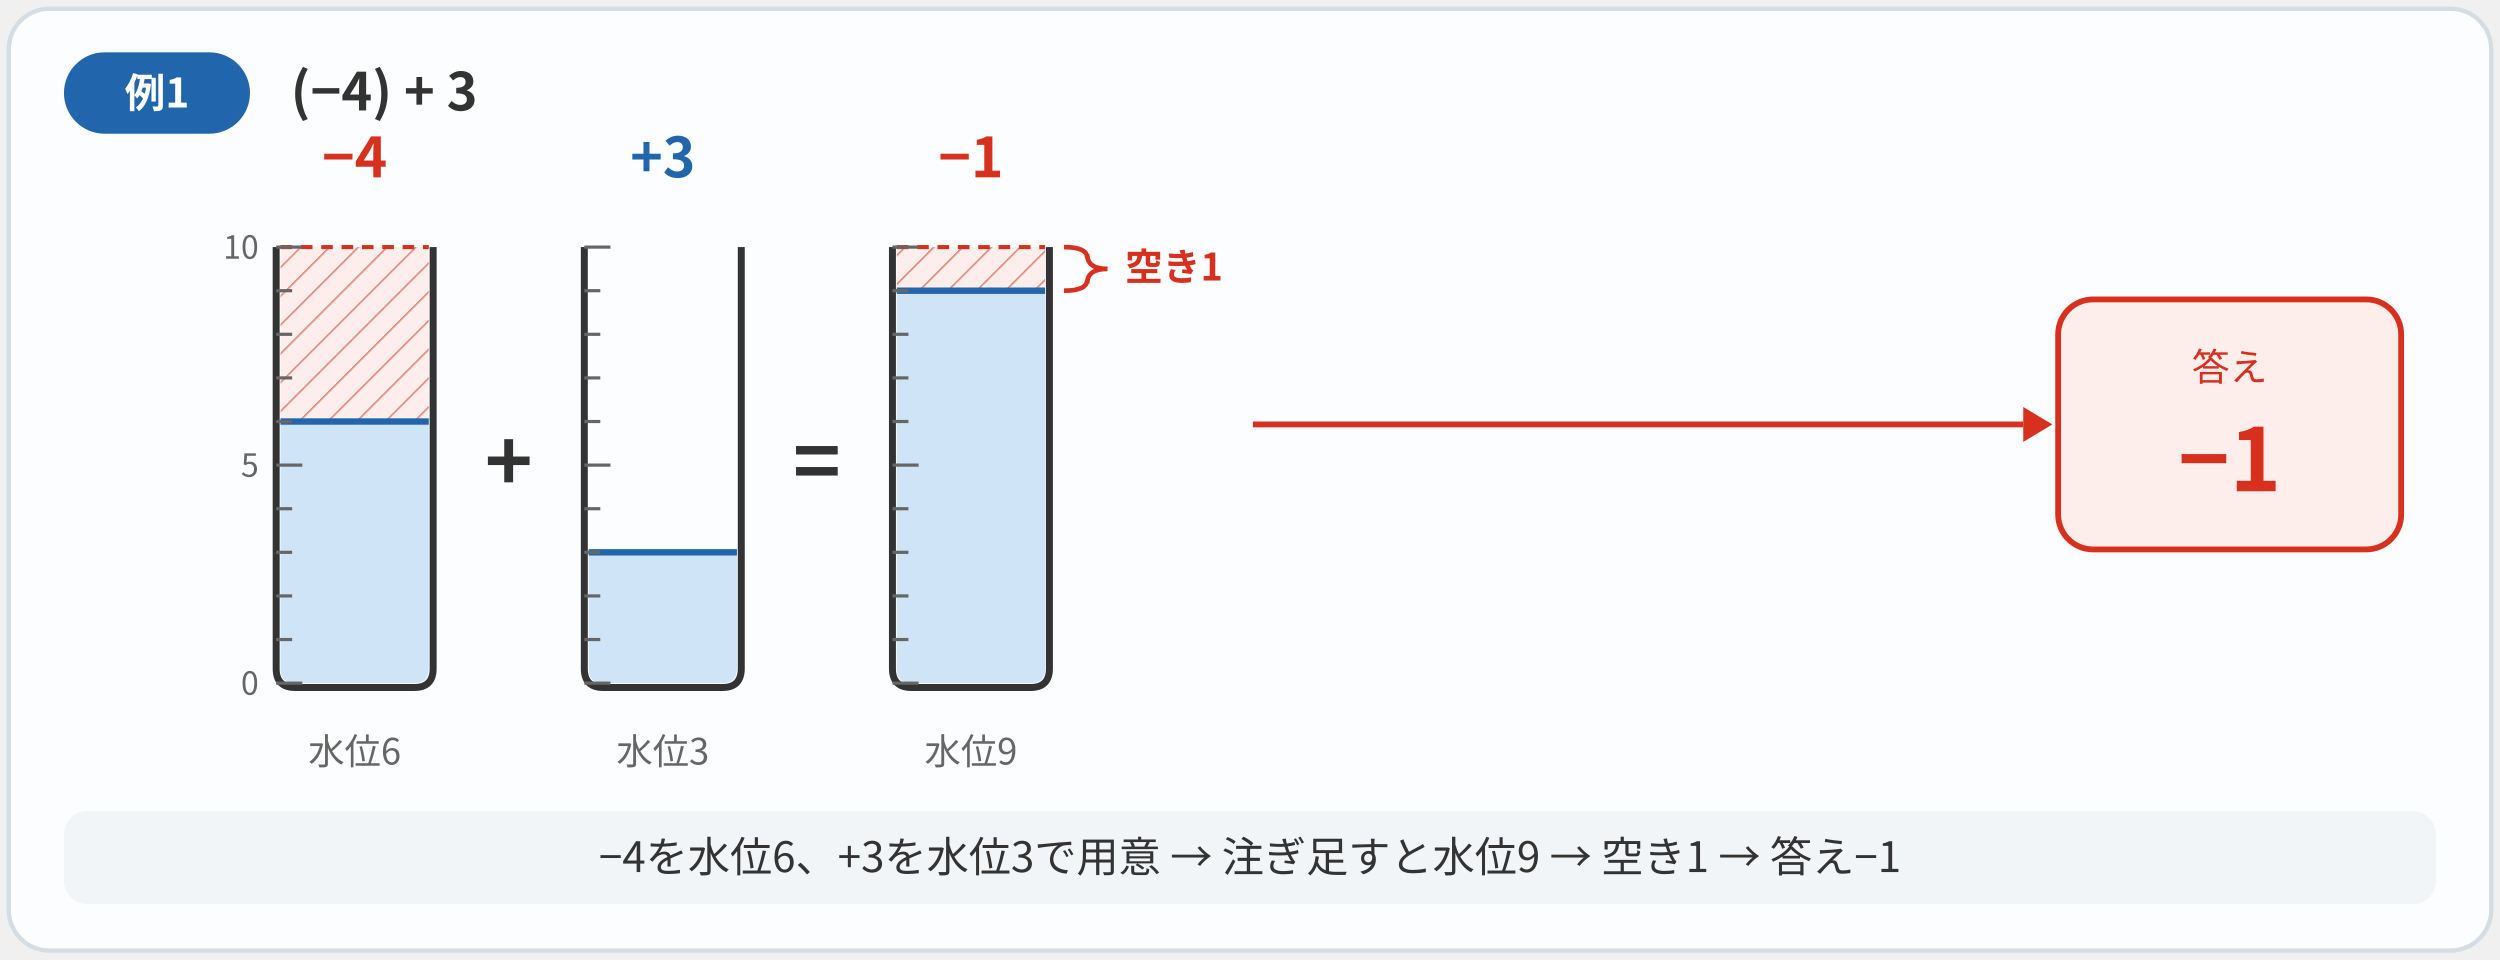
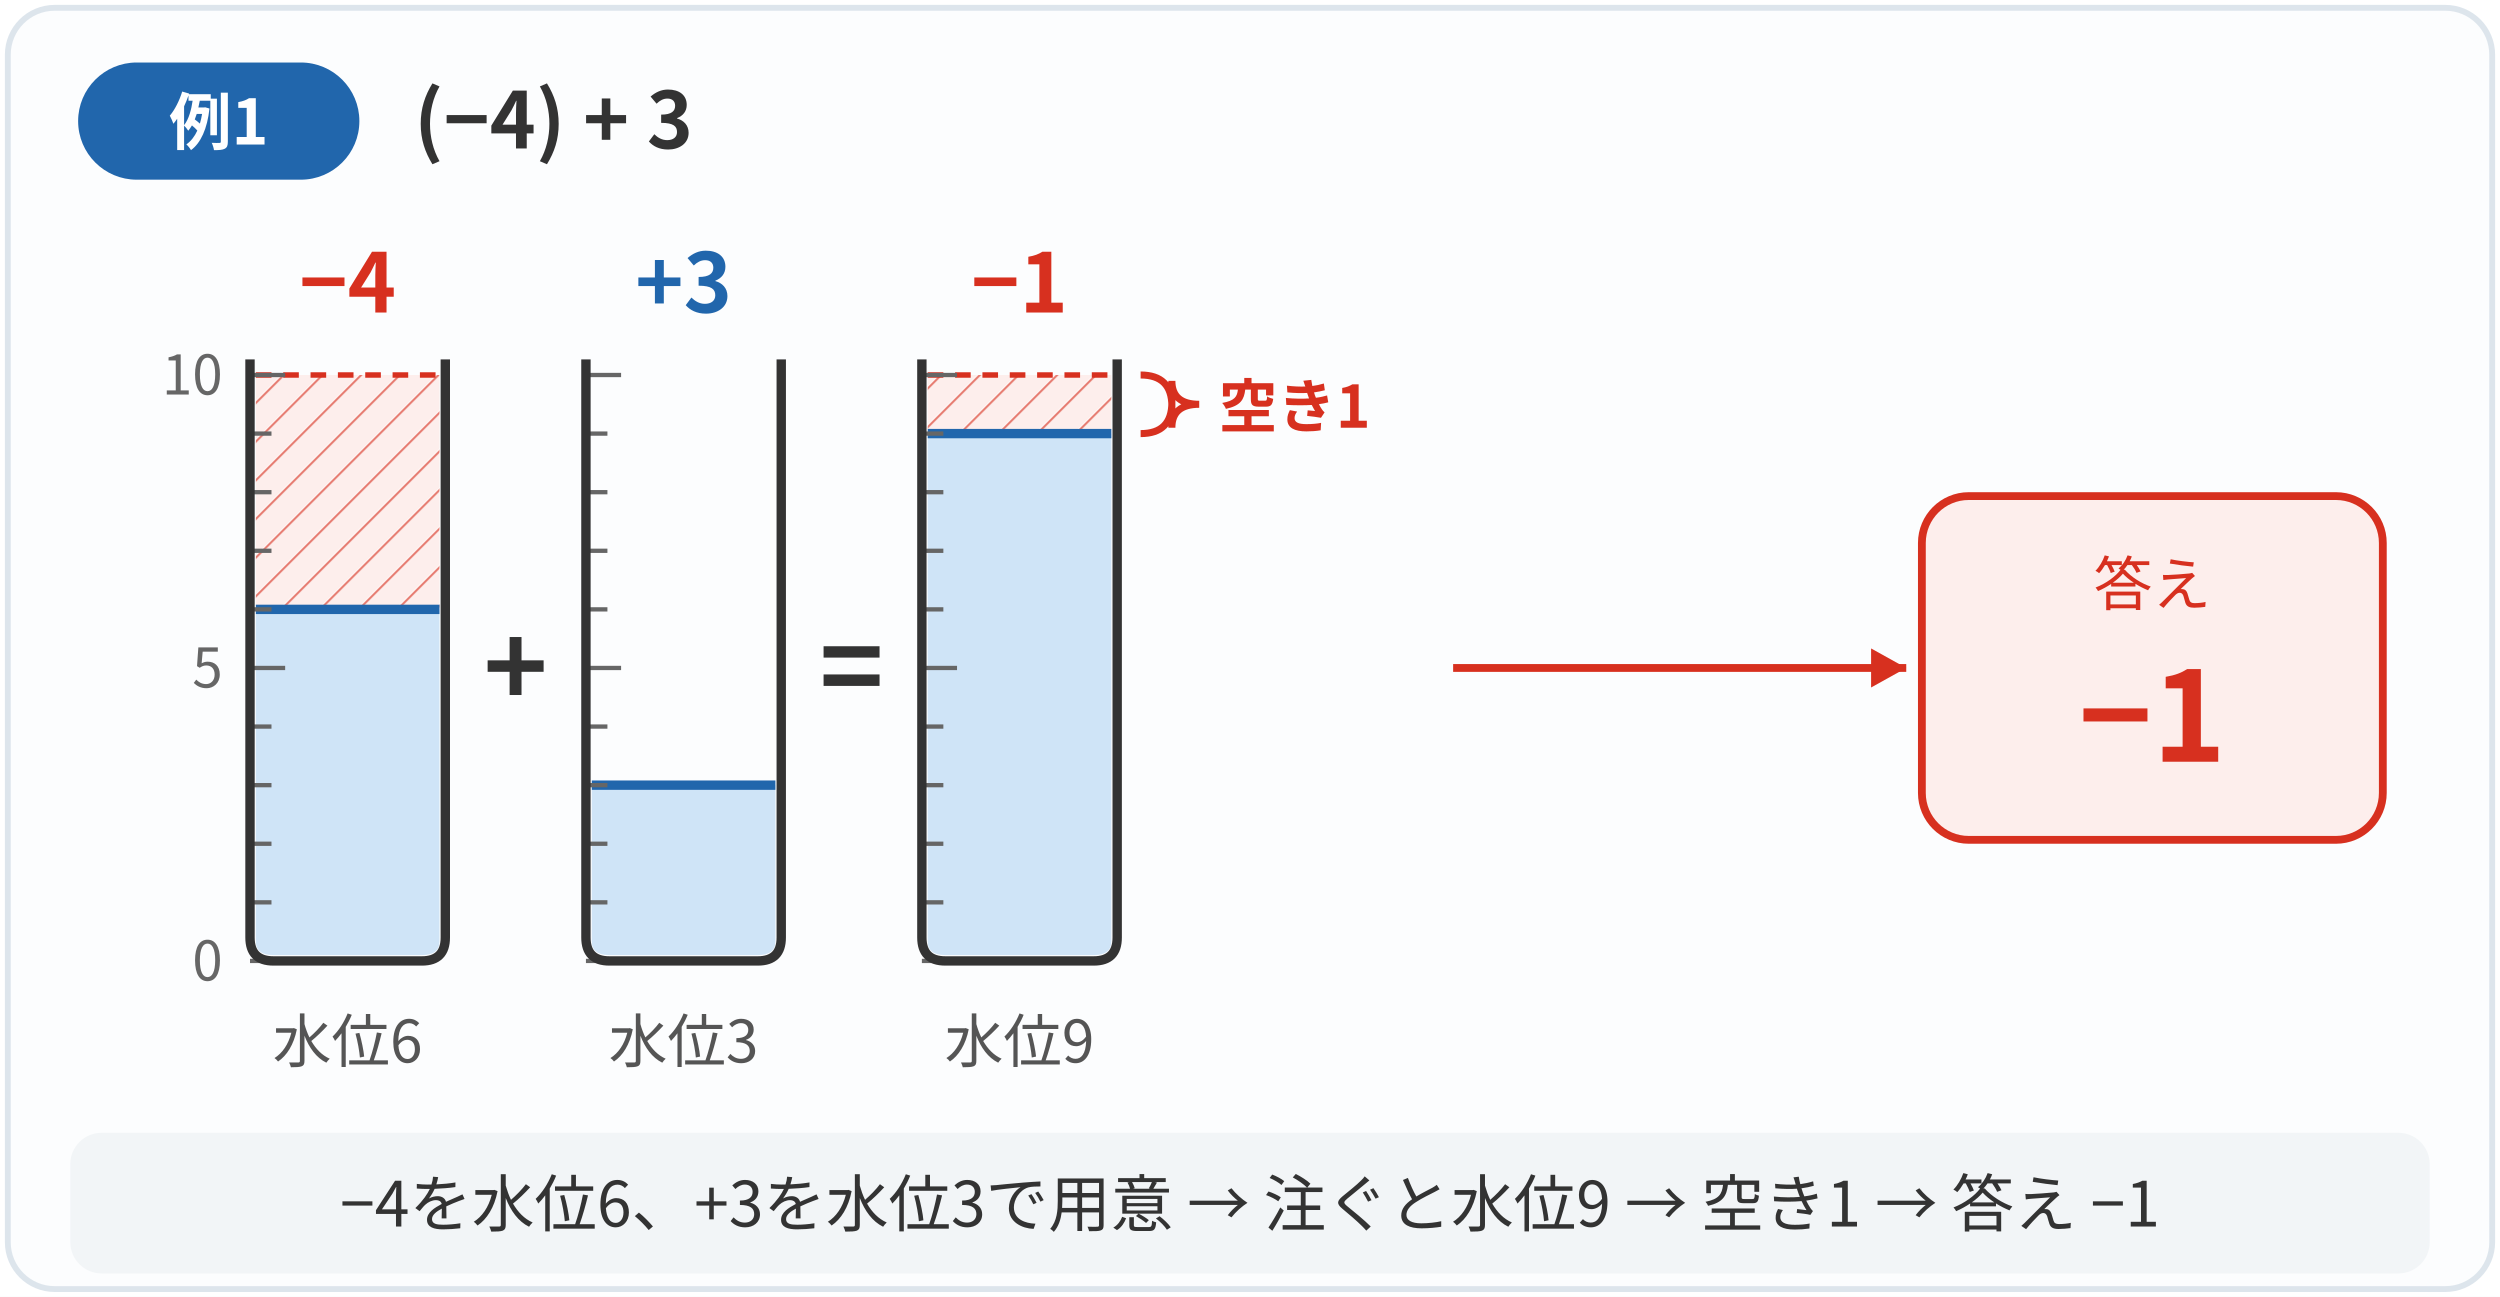
- <svg xmlns="http://www.w3.org/2000/svg" xml:lang="ja" lang="ja" viewBox="0 0 860 330" font-family="'Hiragino Sans','Hiragino Kaku Gothic ProN','Noto Sans JP','Noto Sans CJK JP','Yu Gothic','Meiryo',sans-serif">
+ <svg xmlns="http://www.w3.org/2000/svg" xml:lang="ja" viewBox="0 0 640 332" width="640" height="332" role="img" aria-labelledby="title desc" font-family="'Hiragino Sans','Noto Sans CJK JP','Yu Gothic',sans-serif">
  <defs>
    <pattern id="hred" patternUnits="userSpaceOnUse" width="7" height="7" patternTransform="rotate(45)">
      <rect width="7" height="7" fill="#fdeeec" />
      <line x1="0" y1="0" x2="0" y2="7" stroke="#d7301f" stroke-width="1.1" stroke-opacity="0.55" />
    </pattern>
  </defs>
-   <rect x="3" y="3" width="854" height="324" rx="14" fill="#fcfdfe" stroke="#d5dde4" stroke-width="1.5" />
-   <rect x="22" y="18" width="64" height="28" rx="14" fill="#2166ac" />
-   <text x="54.0" y="37" font-size="14" fill="#fff" text-anchor="middle" font-weight="bold" font-family="'Hiragino Sans','Hiragino Kaku Gothic ProN','Noto Sans JP','Noto Sans CJK JP','Yu Gothic','Meiryo',sans-serif">例1</text>
-   <text x="100" y="38" font-size="18" fill="#333" text-anchor="start" font-weight="bold" font-family="'Hiragino Sans','Hiragino Kaku Gothic ProN','Noto Sans JP','Noto Sans CJK JP','Yu Gothic','Meiryo',sans-serif">(−4) + 3</text>
-   <rect x="96.5" y="85" width="51" height="60" fill="url(#hred)" />
-   <line x1="96.5" y1="85" x2="147.5" y2="85" stroke="#d7301f" stroke-width="1.4" stroke-dasharray="4 3" />
-   <path d="M 96.5 145 L 96.5 230 Q 96.5 235 101.5 235 L 142.5 235 Q 147.5 235 147.5 230 L 147.5 145 Z" fill="#cfe4f7" />
-   <line x1="96.5" y1="145" x2="147.5" y2="145" stroke="#2166ac" stroke-width="2.2" />
-   <path d="M 95 85 L 95 230 Q 95 236.5 101.5 236.5 L 142.5 236.5 Q 149 236.5 149 230 L 149 85" fill="none" stroke="#333" stroke-width="2.4" stroke-opacity="1.0" />
-   <line x1="95" y1="235" x2="104" y2="235" stroke="#666" stroke-width="1.1" stroke-opacity="1.0" />
-   <line x1="95" y1="220" x2="100.5" y2="220" stroke="#666" stroke-width="1.1" stroke-opacity="1.0" />
-   <line x1="95" y1="205" x2="100.5" y2="205" stroke="#666" stroke-width="1.1" stroke-opacity="1.0" />
-   <line x1="95" y1="190" x2="100.5" y2="190" stroke="#666" stroke-width="1.1" stroke-opacity="1.0" />
-   <line x1="95" y1="175" x2="100.5" y2="175" stroke="#666" stroke-width="1.1" stroke-opacity="1.0" />
-   <line x1="95" y1="160" x2="104" y2="160" stroke="#666" stroke-width="1.1" stroke-opacity="1.0" />
-   <line x1="95" y1="145" x2="100.5" y2="145" stroke="#666" stroke-width="1.1" stroke-opacity="1.0" />
-   <line x1="95" y1="130" x2="100.5" y2="130" stroke="#666" stroke-width="1.1" stroke-opacity="1.0" />
-   <line x1="95" y1="115" x2="100.5" y2="115" stroke="#666" stroke-width="1.1" stroke-opacity="1.0" />
-   <line x1="95" y1="100" x2="100.5" y2="100" stroke="#666" stroke-width="1.1" stroke-opacity="1.0" />
-   <line x1="95" y1="85" x2="104" y2="85" stroke="#666" stroke-width="1.1" stroke-opacity="1.0" />
-   <text x="89" y="239" font-size="11" fill="#666" text-anchor="end" font-family="'Hiragino Sans','Hiragino Kaku Gothic ProN','Noto Sans JP','Noto Sans CJK JP','Yu Gothic','Meiryo',sans-serif">0</text>
-   <text x="89" y="164" font-size="11" fill="#666" text-anchor="end" font-family="'Hiragino Sans','Hiragino Kaku Gothic ProN','Noto Sans JP','Noto Sans CJK JP','Yu Gothic','Meiryo',sans-serif">5</text>
-   <text x="89" y="89" font-size="11" fill="#666" text-anchor="end" font-family="'Hiragino Sans','Hiragino Kaku Gothic ProN','Noto Sans JP','Noto Sans CJK JP','Yu Gothic','Meiryo',sans-serif">10</text>
-   <text x="122.0" y="61" font-size="19" fill="#d7301f" text-anchor="middle" font-weight="bold" font-family="'Hiragino Sans','Hiragino Kaku Gothic ProN','Noto Sans JP','Noto Sans CJK JP','Yu Gothic','Meiryo',sans-serif">−4</text>
-   <text x="122.0" y="263" font-size="12.5" fill="#666" text-anchor="middle" font-family="'Hiragino Sans','Hiragino Kaku Gothic ProN','Noto Sans JP','Noto Sans CJK JP','Yu Gothic','Meiryo',sans-serif">水位6</text>
-   <text x="175" y="169" font-size="28" fill="#333" text-anchor="middle" font-weight="bold" font-family="'Hiragino Sans','Hiragino Kaku Gothic ProN','Noto Sans JP','Noto Sans CJK JP','Yu Gothic','Meiryo',sans-serif">+</text>
-   <path d="M 202.5 190 L 202.5 230 Q 202.5 235 207.5 235 L 248.5 235 Q 253.5 235 253.5 230 L 253.5 190 Z" fill="#cfe4f7" />
-   <line x1="202.5" y1="190" x2="253.5" y2="190" stroke="#2166ac" stroke-width="2.2" />
-   <path d="M 201 85 L 201 230 Q 201 236.5 207.5 236.5 L 248.5 236.5 Q 255 236.5 255 230 L 255 85" fill="none" stroke="#333" stroke-width="2.4" stroke-opacity="1.0" />
-   <line x1="201" y1="235" x2="210" y2="235" stroke="#666" stroke-width="1.1" stroke-opacity="1.0" />
-   <line x1="201" y1="220" x2="206.5" y2="220" stroke="#666" stroke-width="1.1" stroke-opacity="1.0" />
-   <line x1="201" y1="205" x2="206.5" y2="205" stroke="#666" stroke-width="1.1" stroke-opacity="1.0" />
-   <line x1="201" y1="190" x2="206.5" y2="190" stroke="#666" stroke-width="1.1" stroke-opacity="1.0" />
-   <line x1="201" y1="175" x2="206.5" y2="175" stroke="#666" stroke-width="1.1" stroke-opacity="1.0" />
-   <line x1="201" y1="160" x2="210" y2="160" stroke="#666" stroke-width="1.1" stroke-opacity="1.0" />
-   <line x1="201" y1="145" x2="206.5" y2="145" stroke="#666" stroke-width="1.1" stroke-opacity="1.0" />
-   <line x1="201" y1="130" x2="206.5" y2="130" stroke="#666" stroke-width="1.1" stroke-opacity="1.0" />
-   <line x1="201" y1="115" x2="206.5" y2="115" stroke="#666" stroke-width="1.1" stroke-opacity="1.0" />
-   <line x1="201" y1="100" x2="206.5" y2="100" stroke="#666" stroke-width="1.1" stroke-opacity="1.0" />
-   <line x1="201" y1="85" x2="210" y2="85" stroke="#666" stroke-width="1.1" stroke-opacity="1.0" />
-   <text x="228.0" y="61" font-size="19" fill="#2166ac" text-anchor="middle" font-weight="bold" font-family="'Hiragino Sans','Hiragino Kaku Gothic ProN','Noto Sans JP','Noto Sans CJK JP','Yu Gothic','Meiryo',sans-serif">+3</text>
-   <text x="228.0" y="263" font-size="12.5" fill="#666" text-anchor="middle" font-family="'Hiragino Sans','Hiragino Kaku Gothic ProN','Noto Sans JP','Noto Sans CJK JP','Yu Gothic','Meiryo',sans-serif">水位3</text>
-   <text x="281" y="169" font-size="28" fill="#333" text-anchor="middle" font-weight="bold" font-family="'Hiragino Sans','Hiragino Kaku Gothic ProN','Noto Sans JP','Noto Sans CJK JP','Yu Gothic','Meiryo',sans-serif">=</text>
-   <rect x="308.5" y="85" width="51" height="15" fill="url(#hred)" />
-   <line x1="308.5" y1="85" x2="359.5" y2="85" stroke="#d7301f" stroke-width="1.4" stroke-dasharray="4 3" />
-   <path d="M 308.5 100 L 308.5 230 Q 308.5 235 313.5 235 L 354.5 235 Q 359.5 235 359.5 230 L 359.5 100 Z" fill="#cfe4f7" />
-   <line x1="308.5" y1="100" x2="359.5" y2="100" stroke="#2166ac" stroke-width="2.2" />
-   <path d="M 307 85 L 307 230 Q 307 236.5 313.5 236.5 L 354.5 236.5 Q 361 236.5 361 230 L 361 85" fill="none" stroke="#333" stroke-width="2.4" stroke-opacity="1.0" />
-   <line x1="307" y1="235" x2="316" y2="235" stroke="#666" stroke-width="1.1" stroke-opacity="1.0" />
-   <line x1="307" y1="220" x2="312.5" y2="220" stroke="#666" stroke-width="1.1" stroke-opacity="1.0" />
-   <line x1="307" y1="205" x2="312.5" y2="205" stroke="#666" stroke-width="1.1" stroke-opacity="1.0" />
-   <line x1="307" y1="190" x2="312.5" y2="190" stroke="#666" stroke-width="1.1" stroke-opacity="1.0" />
-   <line x1="307" y1="175" x2="312.5" y2="175" stroke="#666" stroke-width="1.1" stroke-opacity="1.0" />
-   <line x1="307" y1="160" x2="316" y2="160" stroke="#666" stroke-width="1.1" stroke-opacity="1.0" />
-   <line x1="307" y1="145" x2="312.5" y2="145" stroke="#666" stroke-width="1.1" stroke-opacity="1.0" />
-   <line x1="307" y1="130" x2="312.5" y2="130" stroke="#666" stroke-width="1.1" stroke-opacity="1.0" />
-   <line x1="307" y1="115" x2="312.5" y2="115" stroke="#666" stroke-width="1.1" stroke-opacity="1.0" />
-   <line x1="307" y1="100" x2="312.5" y2="100" stroke="#666" stroke-width="1.1" stroke-opacity="1.0" />
-   <line x1="307" y1="85" x2="316" y2="85" stroke="#666" stroke-width="1.1" stroke-opacity="1.0" />
-   <text x="334.0" y="61" font-size="19" fill="#d7301f" text-anchor="middle" font-weight="bold" font-family="'Hiragino Sans','Hiragino Kaku Gothic ProN','Noto Sans JP','Noto Sans CJK JP','Yu Gothic','Meiryo',sans-serif">−1</text>
-   <text x="334.0" y="263" font-size="12.5" fill="#666" text-anchor="middle" font-family="'Hiragino Sans','Hiragino Kaku Gothic ProN','Noto Sans JP','Noto Sans CJK JP','Yu Gothic','Meiryo',sans-serif">水位9</text>
-   <path d="M 366 85 Q 374 85 374 88.75 L 374 87.5 Q 374 92.5 381 92.5 Q 374 92.5 374 97.5 L 374 96.25 Q 374 100 366 100" fill="none" stroke="#d7301f" stroke-width="1.6" />
-   <text x="387" y="96.5" font-size="13" fill="#d7301f" text-anchor="start" font-weight="bold" font-family="'Hiragino Sans','Hiragino Kaku Gothic ProN','Noto Sans JP','Noto Sans CJK JP','Yu Gothic','Meiryo',sans-serif">空き1</text>
-   <rect x="708" y="103" width="118" height="86" rx="12" fill="#fdeeec" stroke="#d7301f" stroke-width="2" />
-   <text x="767" y="131" font-size="13" fill="#d7301f" text-anchor="middle" font-family="'Hiragino Sans','Hiragino Kaku Gothic ProN','Noto Sans JP','Noto Sans CJK JP','Yu Gothic','Meiryo',sans-serif">答え</text>
-   <text x="767" y="169" font-size="30" fill="#d7301f" text-anchor="middle" font-weight="bold" font-family="'Hiragino Sans','Hiragino Kaku Gothic ProN','Noto Sans JP','Noto Sans CJK JP','Yu Gothic','Meiryo',sans-serif">−1</text>
-   <line x1="431" y1="146" x2="696" y2="146" stroke="#d7301f" stroke-width="2" marker-end="none" />
-   <path d="M 696 140 L 706 146 L 696 152 Z" fill="#d7301f" />
-   <rect x="22" y="279" width="816" height="32" rx="8" fill="#f2f5f8" />
-   <text x="430.0" y="300" font-size="14.5" fill="#333" text-anchor="middle" font-family="'Hiragino Sans','Hiragino Kaku Gothic ProN','Noto Sans JP','Noto Sans CJK JP','Yu Gothic','Meiryo',sans-serif">−4を水位6、+3を水位3で用意 → 注ぎ足すと水位9 → 空き1 → 答え−1</text>
+   <rect width="640" height="332" fill="white" />
+   <rect x="2" y="2" width="636" height="328" rx="12" fill="#fcfdfe" stroke="#dde5ec" stroke-width="1.5" />
+   <rect x="20" y="16" width="72" height="30" rx="15" fill="#2166ac" stroke="none" stroke-width="1.5" />
+   <text x="56" y="37" font-size="16" fill="white" text-anchor="middle" font-weight="bold">例1</text>
+   <text x="106" y="38" font-size="20" fill="#333" text-anchor="start" font-weight="bold">(−4) + 3</text>
+   <rect x="65.5" y="96" width="47" height="60" rx="0" fill="url(#hred)" stroke="none" stroke-width="1.5" />
+   <line x1="65.5" y1="96" x2="112.5" y2="96" stroke="#d7301f" stroke-width="1.4" stroke-dasharray="4 3" />
+   <path d="M 65.5 156 L 65.5 241 Q 65.5 244.5 70 244.5 L 108 244.5 Q 112.5 244.5 112.5 241 L 112.5 156 Z" fill="#cfe4f7" />
+   <line x1="65.5" y1="156" x2="112.5" y2="156" stroke="#2166ac" stroke-width="2.4" />
+   <line x1="64" y1="246" x2="73" y2="246" stroke="#666" stroke-width="1.1" stroke-opacity="1.0" />
+   <text x="57" y="251" font-size="14" fill="#666" text-anchor="end">0</text>
+   <line x1="64" y1="231" x2="69.5" y2="231" stroke="#666" stroke-width="1.1" stroke-opacity="1.0" />
+   <line x1="64" y1="216" x2="69.5" y2="216" stroke="#666" stroke-width="1.1" stroke-opacity="1.0" />
+   <line x1="64" y1="201" x2="69.5" y2="201" stroke="#666" stroke-width="1.1" stroke-opacity="1.0" />
+   <line x1="64" y1="186" x2="69.5" y2="186" stroke="#666" stroke-width="1.1" stroke-opacity="1.0" />
+   <line x1="64" y1="171" x2="73" y2="171" stroke="#666" stroke-width="1.1" stroke-opacity="1.0" />
+   <text x="57" y="176" font-size="14" fill="#666" text-anchor="end">5</text>
+   <line x1="64" y1="156" x2="69.5" y2="156" stroke="#666" stroke-width="1.1" stroke-opacity="1.0" />
+   <line x1="64" y1="141" x2="69.5" y2="141" stroke="#666" stroke-width="1.1" stroke-opacity="1.0" />
+   <line x1="64" y1="126" x2="69.5" y2="126" stroke="#666" stroke-width="1.1" stroke-opacity="1.0" />
+   <line x1="64" y1="111" x2="69.5" y2="111" stroke="#666" stroke-width="1.1" stroke-opacity="1.0" />
+   <line x1="64" y1="96" x2="73" y2="96" stroke="#666" stroke-width="1.1" stroke-opacity="1.0" />
+   <text x="57" y="101" font-size="14" fill="#666" text-anchor="end">10</text>
+   <path d="M 64 92 L 64 240 Q 64 246 70 246 L 108 246 Q 114 246 114 240 L 114 92" fill="none" stroke="#333" stroke-width="2.4" stroke-opacity="1.0" />
+   <text x="89" y="80" font-size="21" fill="#d7301f" text-anchor="middle" font-weight="bold">−4</text>
+   <text x="89" y="272" font-size="15" fill="#555" text-anchor="middle">水位6</text>
+   <text x="132" y="181" font-size="28" fill="#333" text-anchor="middle" font-weight="bold">+</text>
+   <path d="M 151.5 201 L 151.5 241 Q 151.5 244.5 156 244.5 L 194 244.5 Q 198.5 244.5 198.5 241 L 198.5 201 Z" fill="#cfe4f7" />
+   <line x1="151.5" y1="201" x2="198.5" y2="201" stroke="#2166ac" stroke-width="2.4" />
+   <line x1="150" y1="246" x2="159" y2="246" stroke="#666" stroke-width="1.1" stroke-opacity="1.0" />
+   <line x1="150" y1="231" x2="155.5" y2="231" stroke="#666" stroke-width="1.1" stroke-opacity="1.0" />
+   <line x1="150" y1="216" x2="155.5" y2="216" stroke="#666" stroke-width="1.1" stroke-opacity="1.0" />
+   <line x1="150" y1="201" x2="155.5" y2="201" stroke="#666" stroke-width="1.1" stroke-opacity="1.0" />
+   <line x1="150" y1="186" x2="155.5" y2="186" stroke="#666" stroke-width="1.1" stroke-opacity="1.0" />
+   <line x1="150" y1="171" x2="159" y2="171" stroke="#666" stroke-width="1.1" stroke-opacity="1.0" />
+   <line x1="150" y1="156" x2="155.5" y2="156" stroke="#666" stroke-width="1.1" stroke-opacity="1.0" />
+   <line x1="150" y1="141" x2="155.5" y2="141" stroke="#666" stroke-width="1.1" stroke-opacity="1.0" />
+   <line x1="150" y1="126" x2="155.5" y2="126" stroke="#666" stroke-width="1.1" stroke-opacity="1.0" />
+   <line x1="150" y1="111" x2="155.5" y2="111" stroke="#666" stroke-width="1.1" stroke-opacity="1.0" />
+   <line x1="150" y1="96" x2="159" y2="96" stroke="#666" stroke-width="1.1" stroke-opacity="1.0" />
+   <path d="M 150 92 L 150 240 Q 150 246 156 246 L 194 246 Q 200 246 200 240 L 200 92" fill="none" stroke="#333" stroke-width="2.4" stroke-opacity="1.0" />
+   <text x="175" y="80" font-size="21" fill="#2166ac" text-anchor="middle" font-weight="bold">+3</text>
+   <text x="175" y="272" font-size="15" fill="#555" text-anchor="middle">水位3</text>
+   <text x="218" y="181" font-size="28" fill="#333" text-anchor="middle" font-weight="bold">=</text>
+   <rect x="237.5" y="96" width="47" height="15" rx="0" fill="url(#hred)" stroke="none" stroke-width="1.5" />
+   <line x1="237.5" y1="96" x2="284.5" y2="96" stroke="#d7301f" stroke-width="1.4" stroke-dasharray="4 3" />
+   <path d="M 237.5 111 L 237.5 241 Q 237.5 244.5 242 244.5 L 280 244.5 Q 284.5 244.5 284.5 241 L 284.5 111 Z" fill="#cfe4f7" />
+   <line x1="237.5" y1="111" x2="284.5" y2="111" stroke="#2166ac" stroke-width="2.4" />
+   <line x1="236" y1="246" x2="245" y2="246" stroke="#666" stroke-width="1.1" stroke-opacity="1.0" />
+   <line x1="236" y1="231" x2="241.5" y2="231" stroke="#666" stroke-width="1.1" stroke-opacity="1.0" />
+   <line x1="236" y1="216" x2="241.5" y2="216" stroke="#666" stroke-width="1.1" stroke-opacity="1.0" />
+   <line x1="236" y1="201" x2="241.5" y2="201" stroke="#666" stroke-width="1.1" stroke-opacity="1.0" />
+   <line x1="236" y1="186" x2="241.5" y2="186" stroke="#666" stroke-width="1.1" stroke-opacity="1.0" />
+   <line x1="236" y1="171" x2="245" y2="171" stroke="#666" stroke-width="1.1" stroke-opacity="1.0" />
+   <line x1="236" y1="156" x2="241.5" y2="156" stroke="#666" stroke-width="1.1" stroke-opacity="1.0" />
+   <line x1="236" y1="141" x2="241.5" y2="141" stroke="#666" stroke-width="1.1" stroke-opacity="1.0" />
+   <line x1="236" y1="126" x2="241.5" y2="126" stroke="#666" stroke-width="1.1" stroke-opacity="1.0" />
+   <line x1="236" y1="111" x2="241.5" y2="111" stroke="#666" stroke-width="1.1" stroke-opacity="1.0" />
+   <line x1="236" y1="96" x2="245" y2="96" stroke="#666" stroke-width="1.1" stroke-opacity="1.0" />
+   <path d="M 236 92 L 236 240 Q 236 246 242 246 L 280 246 Q 286 246 286 240 L 286 92" fill="none" stroke="#333" stroke-width="2.4" stroke-opacity="1.0" />
+   <text x="261" y="80" font-size="21" fill="#d7301f" text-anchor="middle" font-weight="bold">−1</text>
+   <text x="261" y="272" font-size="15" fill="#555" text-anchor="middle">水位9</text>
+   <path d="M 292 96 q 8 0 8 8 L 300 97.5 q 0 6 7 6 q -7 0 -7 6 L 300 103.0 q 0 8 -8 8" fill="none" stroke="#d7301f" stroke-width="1.8" />
+   <text x="312" y="109.5" font-size="15" fill="#d7301f" text-anchor="start" font-weight="bold">空き1</text>
+   <line x1="372" y1="171" x2="488" y2="171" stroke="#d7301f" stroke-width="2" />
+   <path d="M 479 166 L 488 171 L 479 176 Z" fill="#d7301f" />
+   <rect x="492" y="127" width="118" height="88" rx="12" fill="#fdeeec" stroke="#d7301f" stroke-width="2" />
+   <text x="551" y="155" font-size="15" fill="#d7301f" text-anchor="middle">答え</text>
+   <text x="551" y="195" font-size="32" fill="#d7301f" text-anchor="middle" font-weight="bold">−1</text>
+   <rect x="18" y="290" width="604" height="36" rx="8" fill="#f2f5f7" stroke="none" stroke-width="1.5" />
+   <text x="320" y="314" font-size="16" fill="#333" text-anchor="middle">−4を水位6、+3を水位3で用意 → 注ぐと水位9 → 空き1 → 答え −1</text>
</svg>
